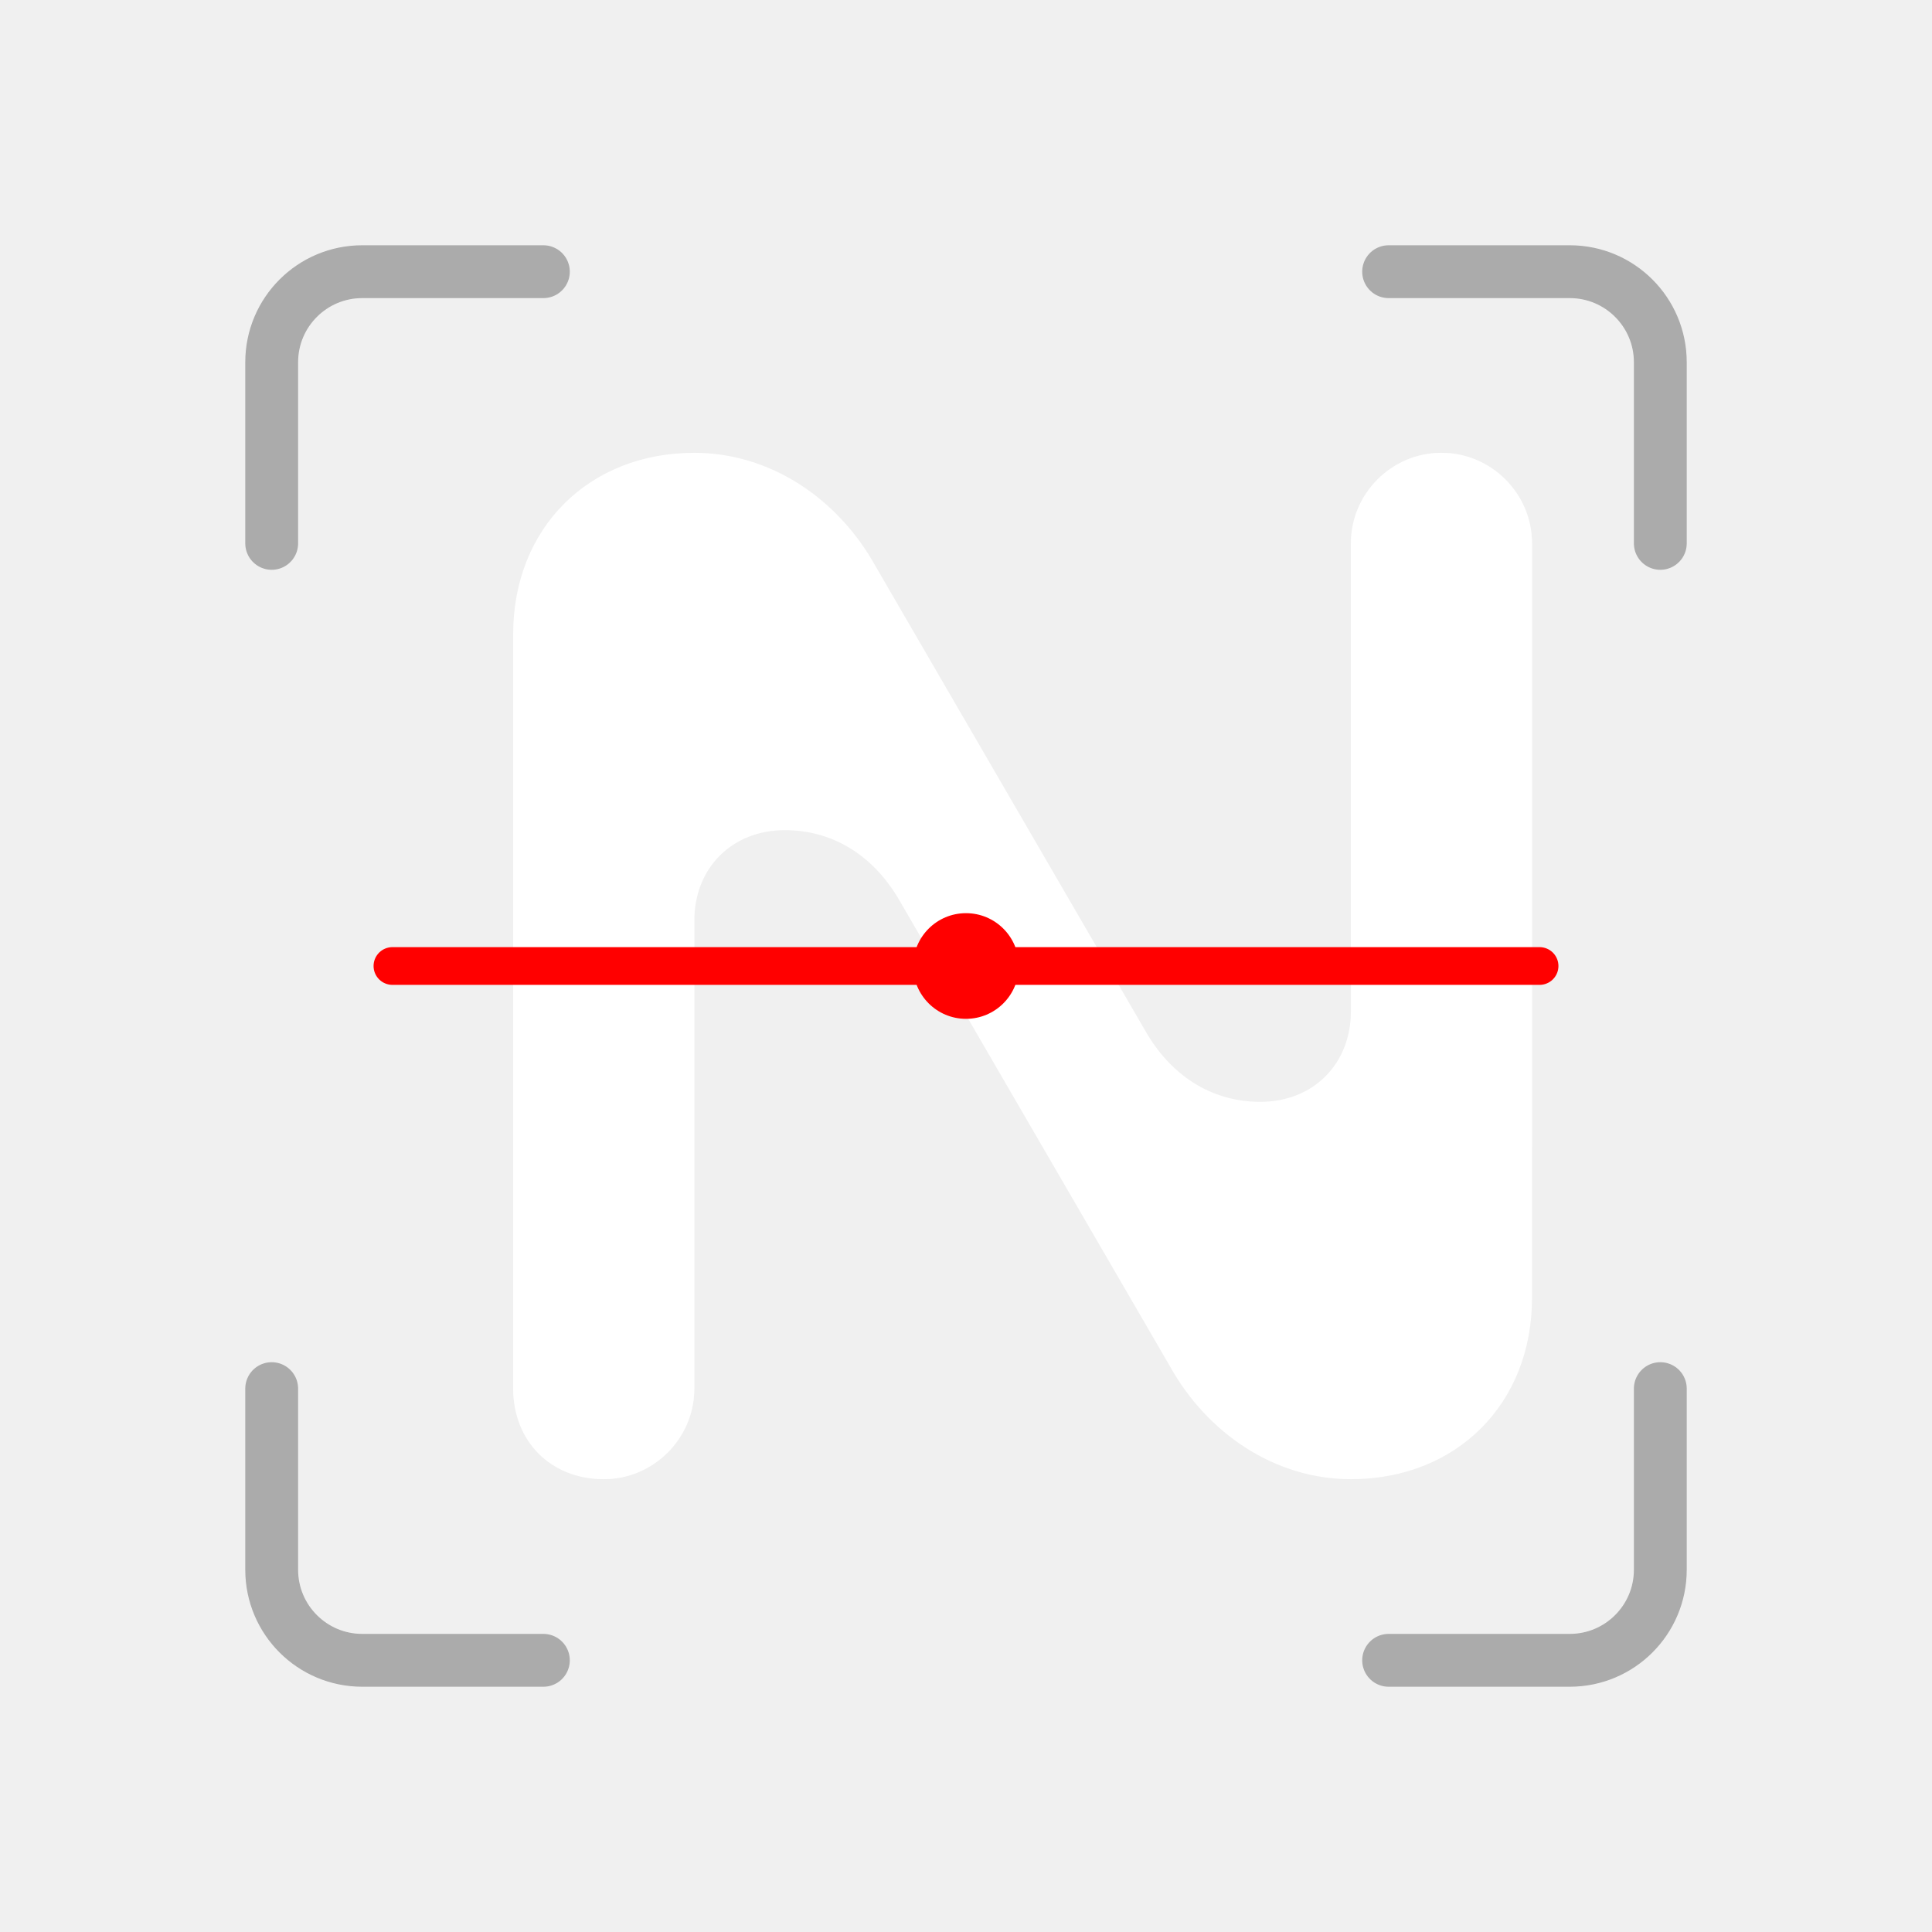
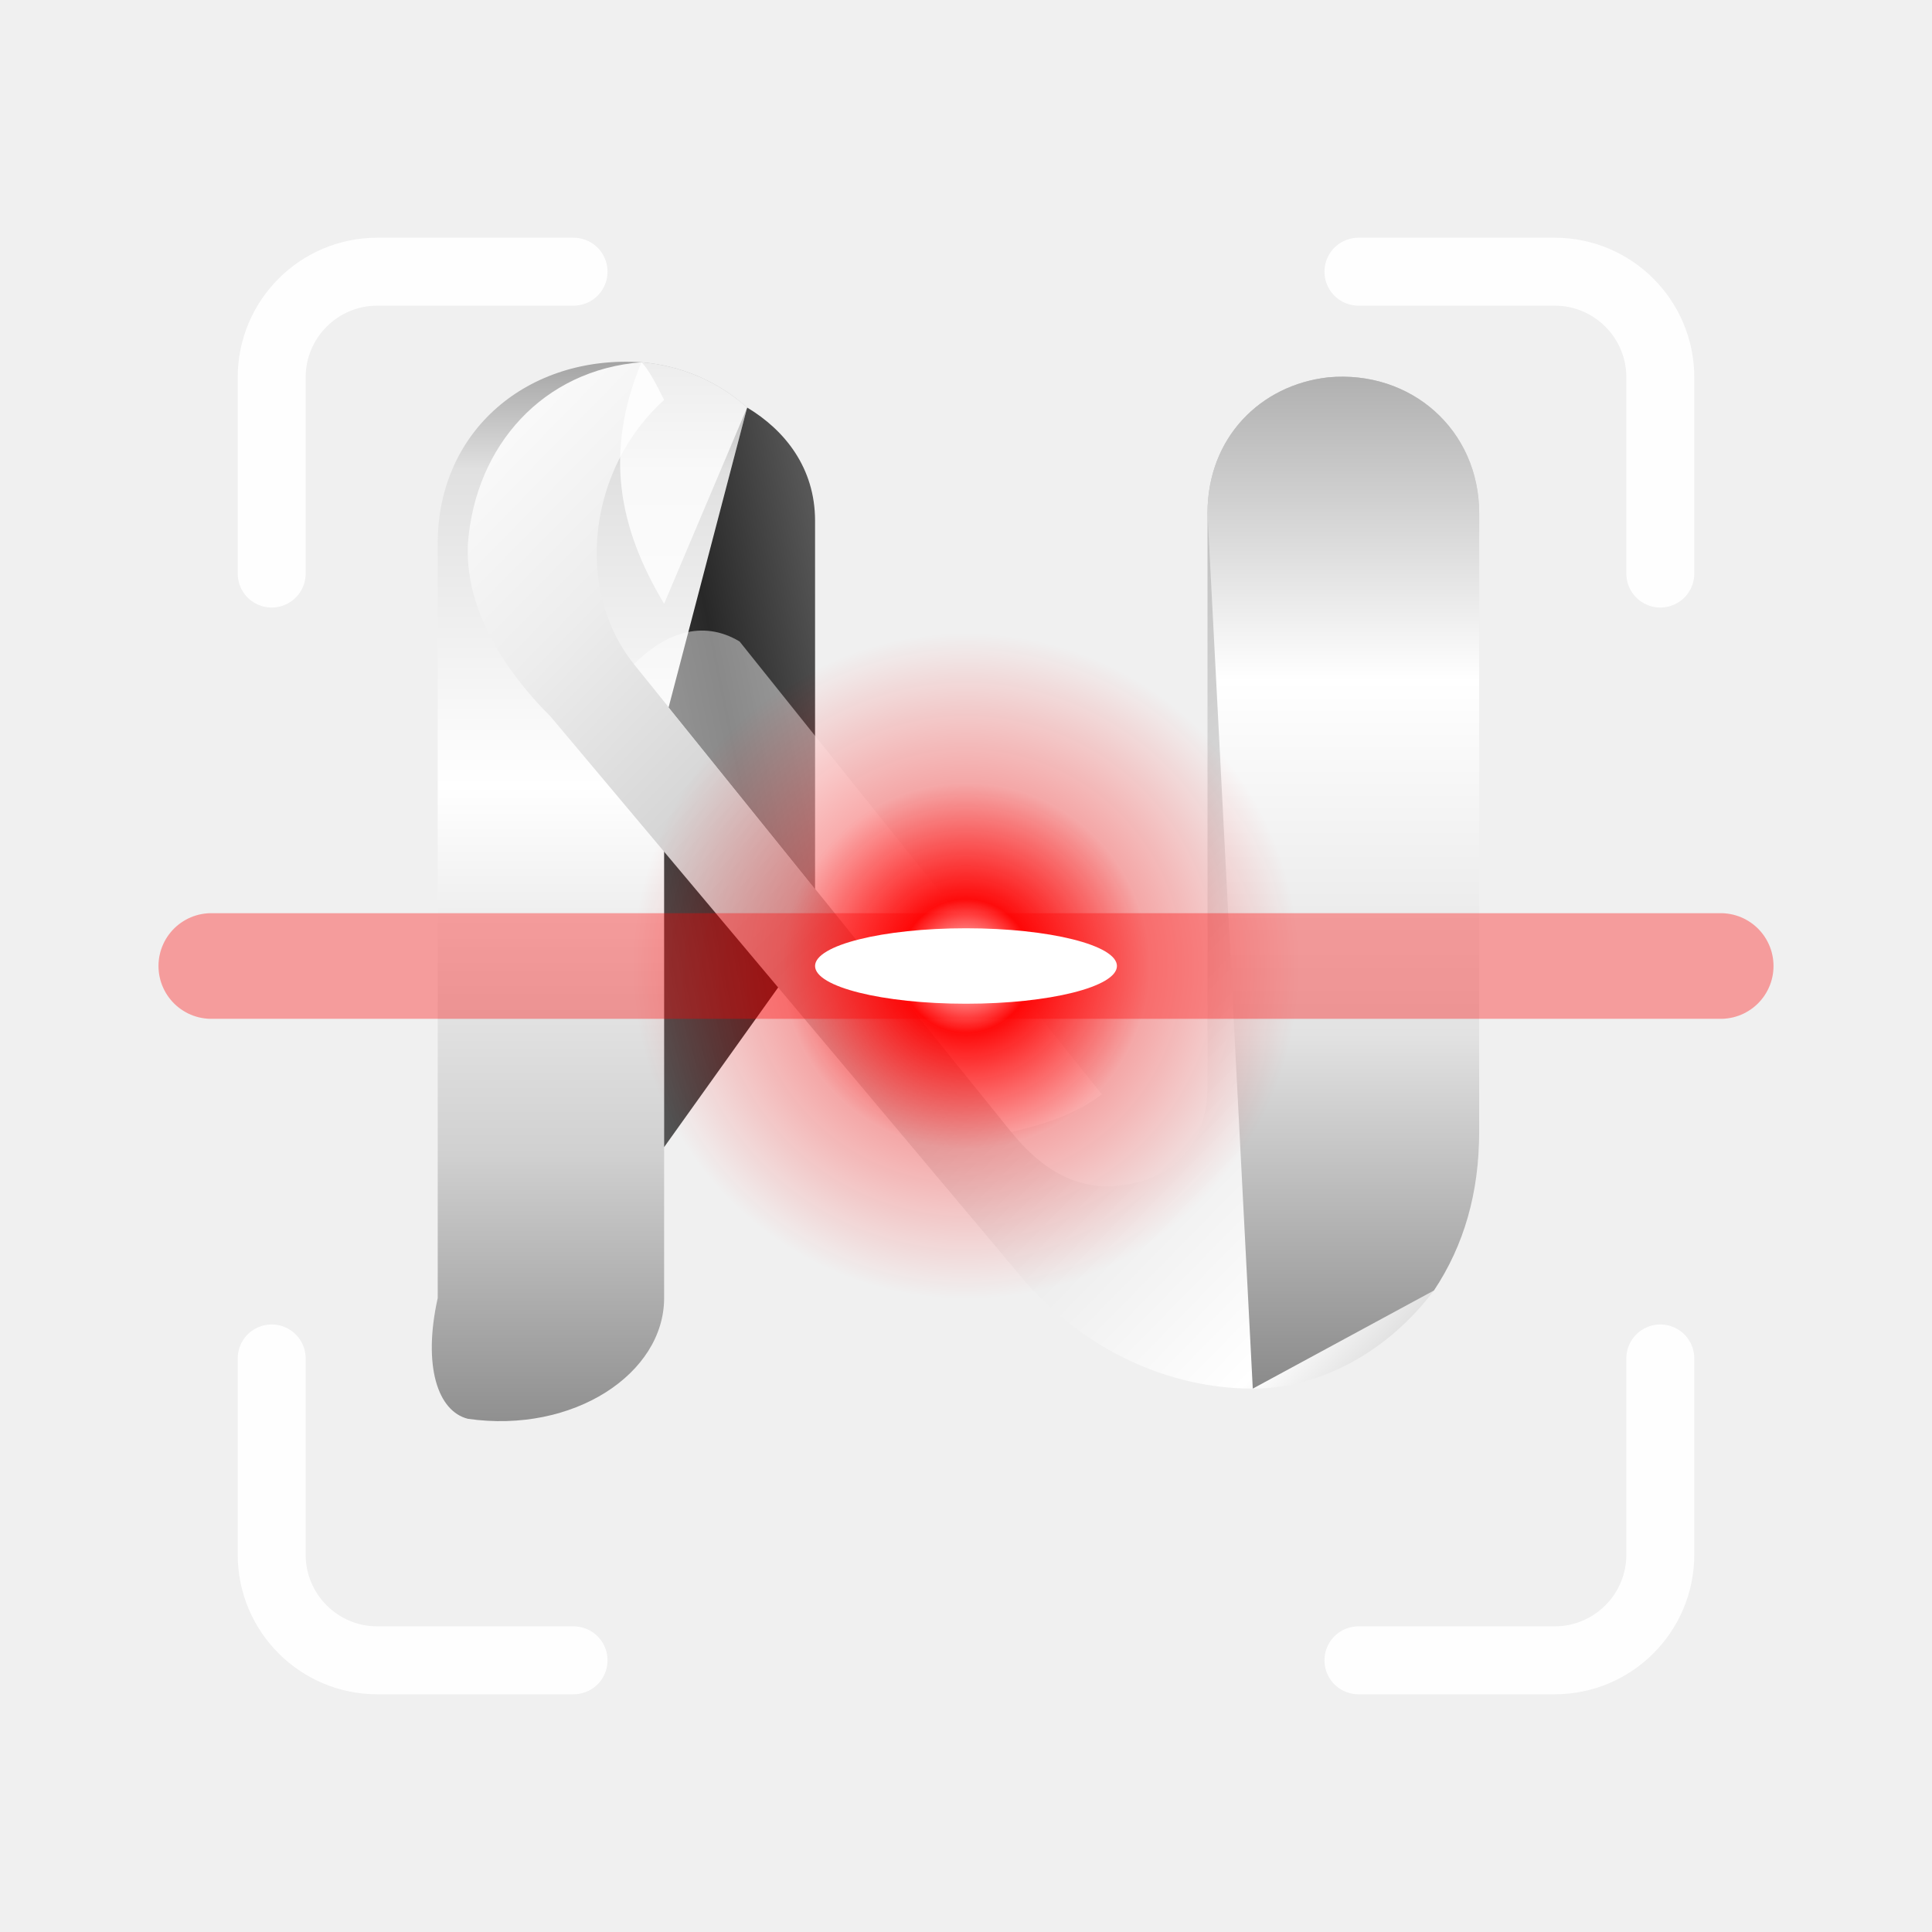
<svg xmlns="http://www.w3.org/2000/svg" width="128" height="128" viewBox="0 0 128 128" fill="none">
-   <path d="M 18 36 L 18 24 A 6 6 0 0 1 24 18 L 36 18 M 92 18 L 104 18 A 6 6 0 0 1 110 24 L 110 36 M 110 92 L 110 104 A 6 6 0 0 1 104 110 L 92 110 M 36 110 L 24 110 A 6 6 0 0 1 18 104 L 18 92" stroke="#A3A3A3" stroke-width="3.5" stroke-linecap="round" stroke-linejoin="round" fill="none" opacity="0.9" />
-   <path d="M 34 92 C 34 95.3 36.7 98 40 98 C 43.3 98 46 95.3 46 92 L 46 52 L 34 64 Z M 89.5 36 C 89.5 32.7 92.2 30 95.5 30 C 98.8 30 101.5 32.7 101.5 36 L 101.5 76 L 89.5 64 Z" fill="#FFFFFF" opacity="0.35" />
-   <path d="M 40 98 C 36.5 98 34 95.5 34 92 L 34 42 C 34 35 39 30 46 30 C 51 30 55.5 33 58 37.5 L 76 68.5 C 77.8 71.5 80.5 73 83.5 73 C 87 73 89.5 70.5 89.5 67 L 89.5 36 C 89.5 32.7 92.2 30 95.5 30 C 98.8 30 101.5 32.7 101.5 36 L 101.5 86 C 101.5 93 96.5 98 89.5 98 C 84.5 98 80 95 77.5 90.5 L 59.5 59.5 C 57.7 56.5 55 55 52 55 C 48.5 55 46 57.5 46 61 L 46 92 C 46 95.3 43.3 98 40 98 Z" fill="#FFFFFF" />
-   <line x1="26" y1="64" x2="102" y2="64" stroke="#FF0000" stroke-width="2.5" stroke-linecap="round" />
-   <circle cx="64" cy="64" r="3.5" fill="#FF0000" />
+   <defs>
+     <linearGradient id="nxtqrChromeLeft" x1="0%" y1="100%" x2="0%" y2="0%">
+       <stop offset="0%" stop-color="#909090" />
+       <stop offset="25%" stop-color="#D0D0D0" />
+       <stop offset="60%" stop-color="#FFFFFF" />
+       <stop offset="90%" stop-color="#E0E0E0" />
+       <stop offset="100%" stop-color="#A5A5A5" />
+     </linearGradient>
+     <linearGradient id="nxtqrInnerShadow" x1="0%" y1="100%" x2="100%" y2="0%">
+       <stop offset="0%" stop-color="#555555" />
+       <stop offset="50%" stop-color="#282828" />
+       <stop offset="100%" stop-color="#606060" />
+     </linearGradient>
+     <linearGradient id="nxtqrChromeDiag" x1="0%" y1="0%" x2="100%" y2="100%">
+       <stop offset="0%" stop-color="#FFFFFF" />
+       <stop offset="18%" stop-color="#EDEDED" />
+       <stop offset="45%" stop-color="#C2C2C2" />
+       <stop offset="70%" stop-color="#EAEAEA" />
+       <stop offset="88%" stop-color="#FFFFFF" />
+       <stop offset="100%" stop-color="#B8B8B8" />
+     </linearGradient>
+     <linearGradient id="nxtqrChromeRight" x1="0%" y1="100%" x2="0%" y2="0%">
+       <stop offset="0%" stop-color="#8A8A8A" />
+       <stop offset="35%" stop-color="#E2E2E2" />
+       <stop offset="70%" stop-color="#FFFFFF" />
+       <stop offset="100%" stop-color="#B0B0B0" />
+     </linearGradient>
+     <linearGradient id="nxtqrLaserStreak" x1="0%" y1="50%" x2="100%" y2="50%">
+       <stop offset="0%" stop-color="#FF0000" stop-opacity="0" />
+       <stop offset="20%" stop-color="#FF0000" stop-opacity="0.85" />
+       <stop offset="42%" stop-color="#FFFFFF" stop-opacity="1" />
+       <stop offset="58%" stop-color="#FFFFFF" stop-opacity="1" />
+       <stop offset="80%" stop-color="#FF0000" stop-opacity="0.85" />
+       <stop offset="100%" stop-color="#FF0000" stop-opacity="0" />
+     </linearGradient>
+     <radialGradient id="nxtqrFlareCore" cx="50%" cy="50%" r="50%">
+       <stop offset="0%" stop-color="#FFFFFF" stop-opacity="1" />
+       <stop offset="20%" stop-color="#FF0000" stop-opacity="0.95" />
+       <stop offset="55%" stop-color="#FF0000" stop-opacity="0.3" />
+       <stop offset="100%" stop-color="#FF0000" stop-opacity="0" />
+     </radialGradient>
+   </defs>
+   <path d="M 18 38 L 18 25 A 7 7 0 0 1 25 18 L 38 18 M 90 18 L 103 18 A 7 7 0 0 1 110 25 L 110 38 M 110 90 L 110 103 A 7 7 0 0 1 103 110 L 90 110 M 38 110 L 25 110 A 7 7 0 0 1 18 103 L 18 90" stroke="#FFFFFF" stroke-width="4.5" stroke-linecap="round" stroke-linejoin="round" fill="none" opacity="0.95" />
+   <g class="nxtqr-exact-monogram">
+     <path d="M 31 94 C 29 93.5 28 90.5 29 86 L 29 36 C 29 28.5 35 23.5 42.5 24 C 45 24.2 47.5 25.2 49.5 27 L 44 48 L 44 86 C 44 91 38 95 31 94 Z" fill="url(#nxtqrChromeLeft)" />
+     <path d="M 44 48 L 49.5 27 C 52 28.5 54 31 54 34.5 L 54 62 L 44 76 Z" fill="url(#nxtqrInnerShadow)" />
+     <path d="M 42.5 24 C 36 24.5 31.5 29.5 31 36 C 30.8 40 33 44 36.5 47.5 L 68 85 C 72 89.5 77.5 92 83 92 C 87.5 92 92 89.5 95 85.5 C 97 82.5 98 79 98 75 L 98 34 C 98 28.5 93.5 24.5 88 25 C 83.5 25.5 80 29 80 34 L 80 72 C 80 75.5 78 78 74.5 78.5 C 71.5 79 69 77.5 67 75 L 42 44 C 38 39 39 31 44 26.5 C 43.5 25.5 43 24.5 42.5 24 Z" fill="url(#nxtqrChromeDiag)" />
+     <path d="M 80 34 C 80 29 83.5 25.5 88 25 C 93.5 24.5 98 28.5 98 34 L 98 75 C 98 79 97 82.5 95 85.5 L 83 92 L 80 34 Z" fill="url(#nxtqrChromeRight)" />
+     <path d="M 42.5 24 C 45 24.2 47.5 25.2 49.5 27 L 44 40 C 41 35 40 30 42.5 24 Z" fill="#FFFFFF" opacity="0.8" />
+     <path d="M 67 75 L 42 44 C 44 42 46.5 41 49 42.5 L 73 72.5 C 71 74 69 74.5 67 75 Z" fill="#FFFFFF" opacity="0.45" />
+     <line x1="14" y1="64" x2="114" y2="64" stroke="#FF0000" stroke-width="7" stroke-linecap="round" opacity="0.35" />
+     <line x1="16" y1="64" x2="112" y2="64" stroke="url(#nxtqrLaserStreak)" stroke-width="2.5" stroke-linecap="round" />
+     <circle cx="64" cy="64" r="22" fill="url(#nxtqrFlareCore)" />
+     <ellipse cx="64" cy="64" rx="10" ry="2.5" fill="#FFFFFF" opacity="1" />
+   </g>
</svg>
